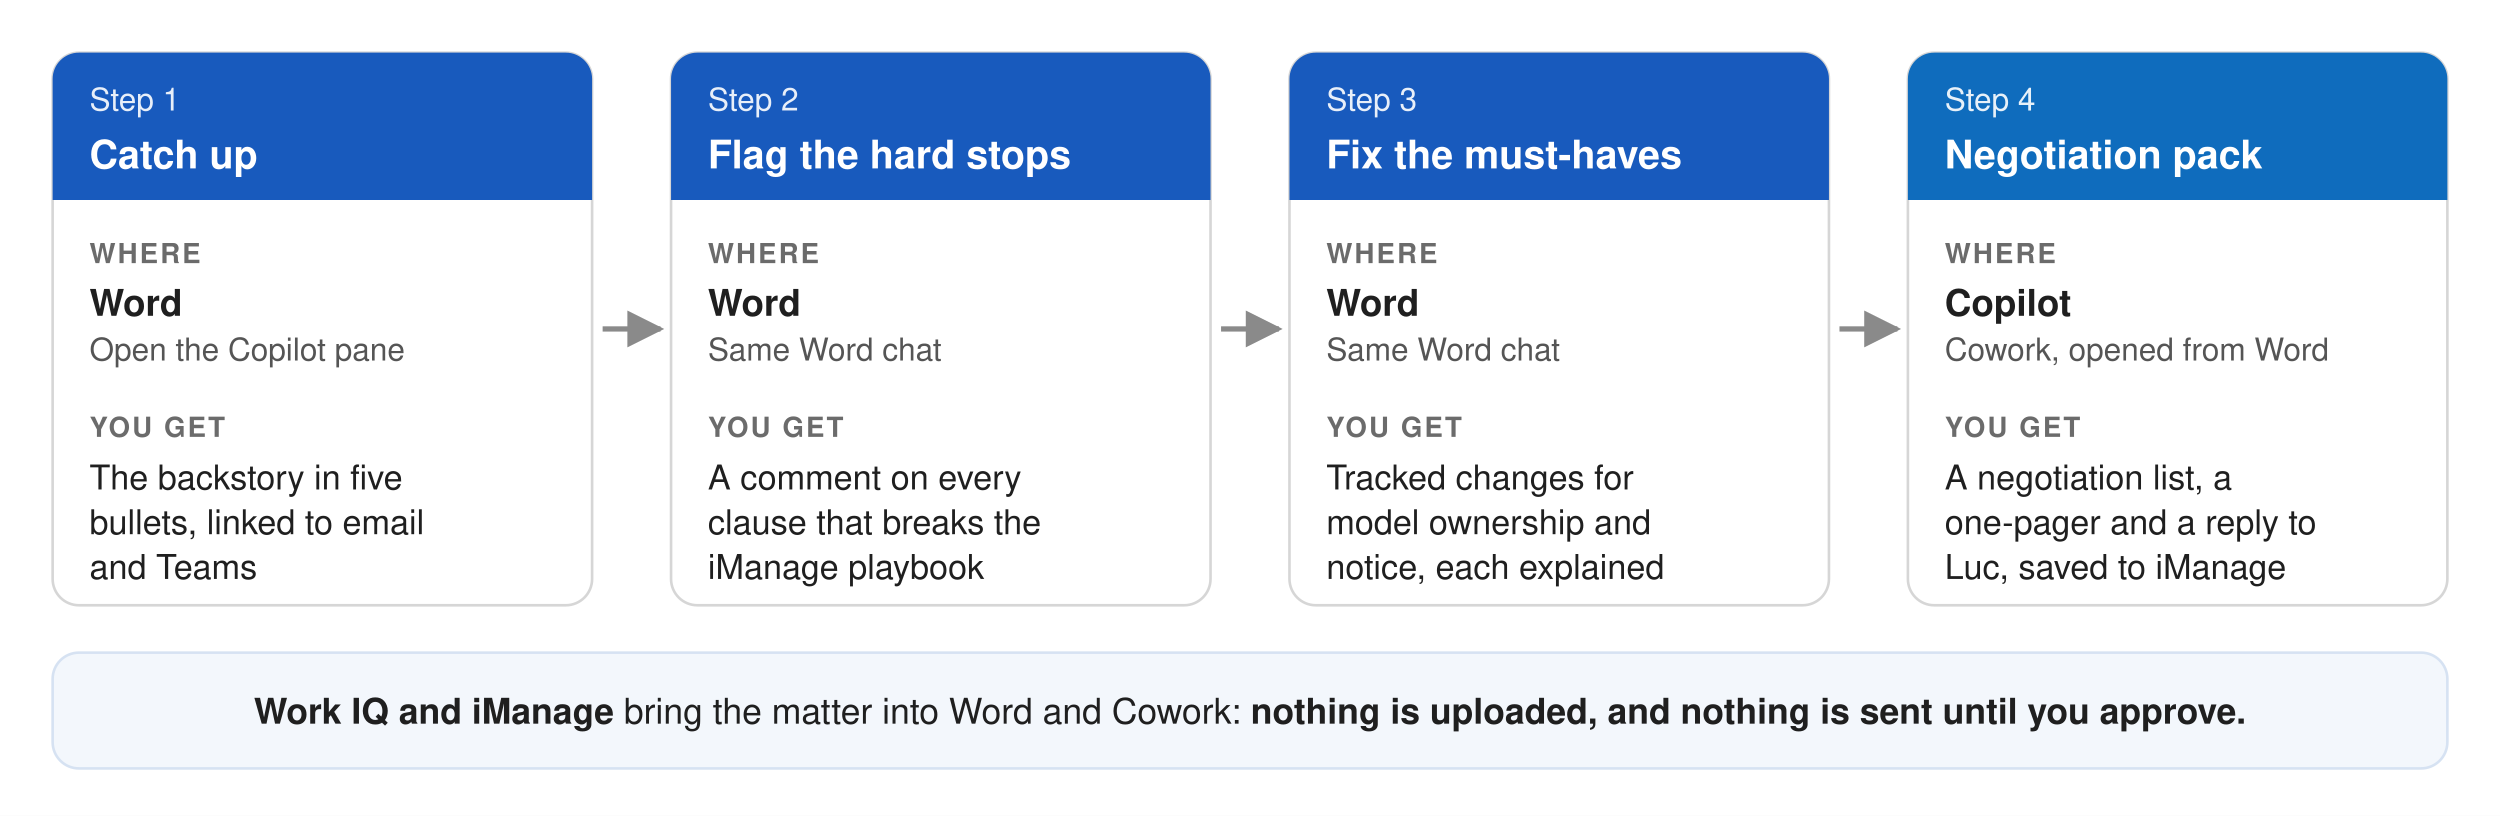
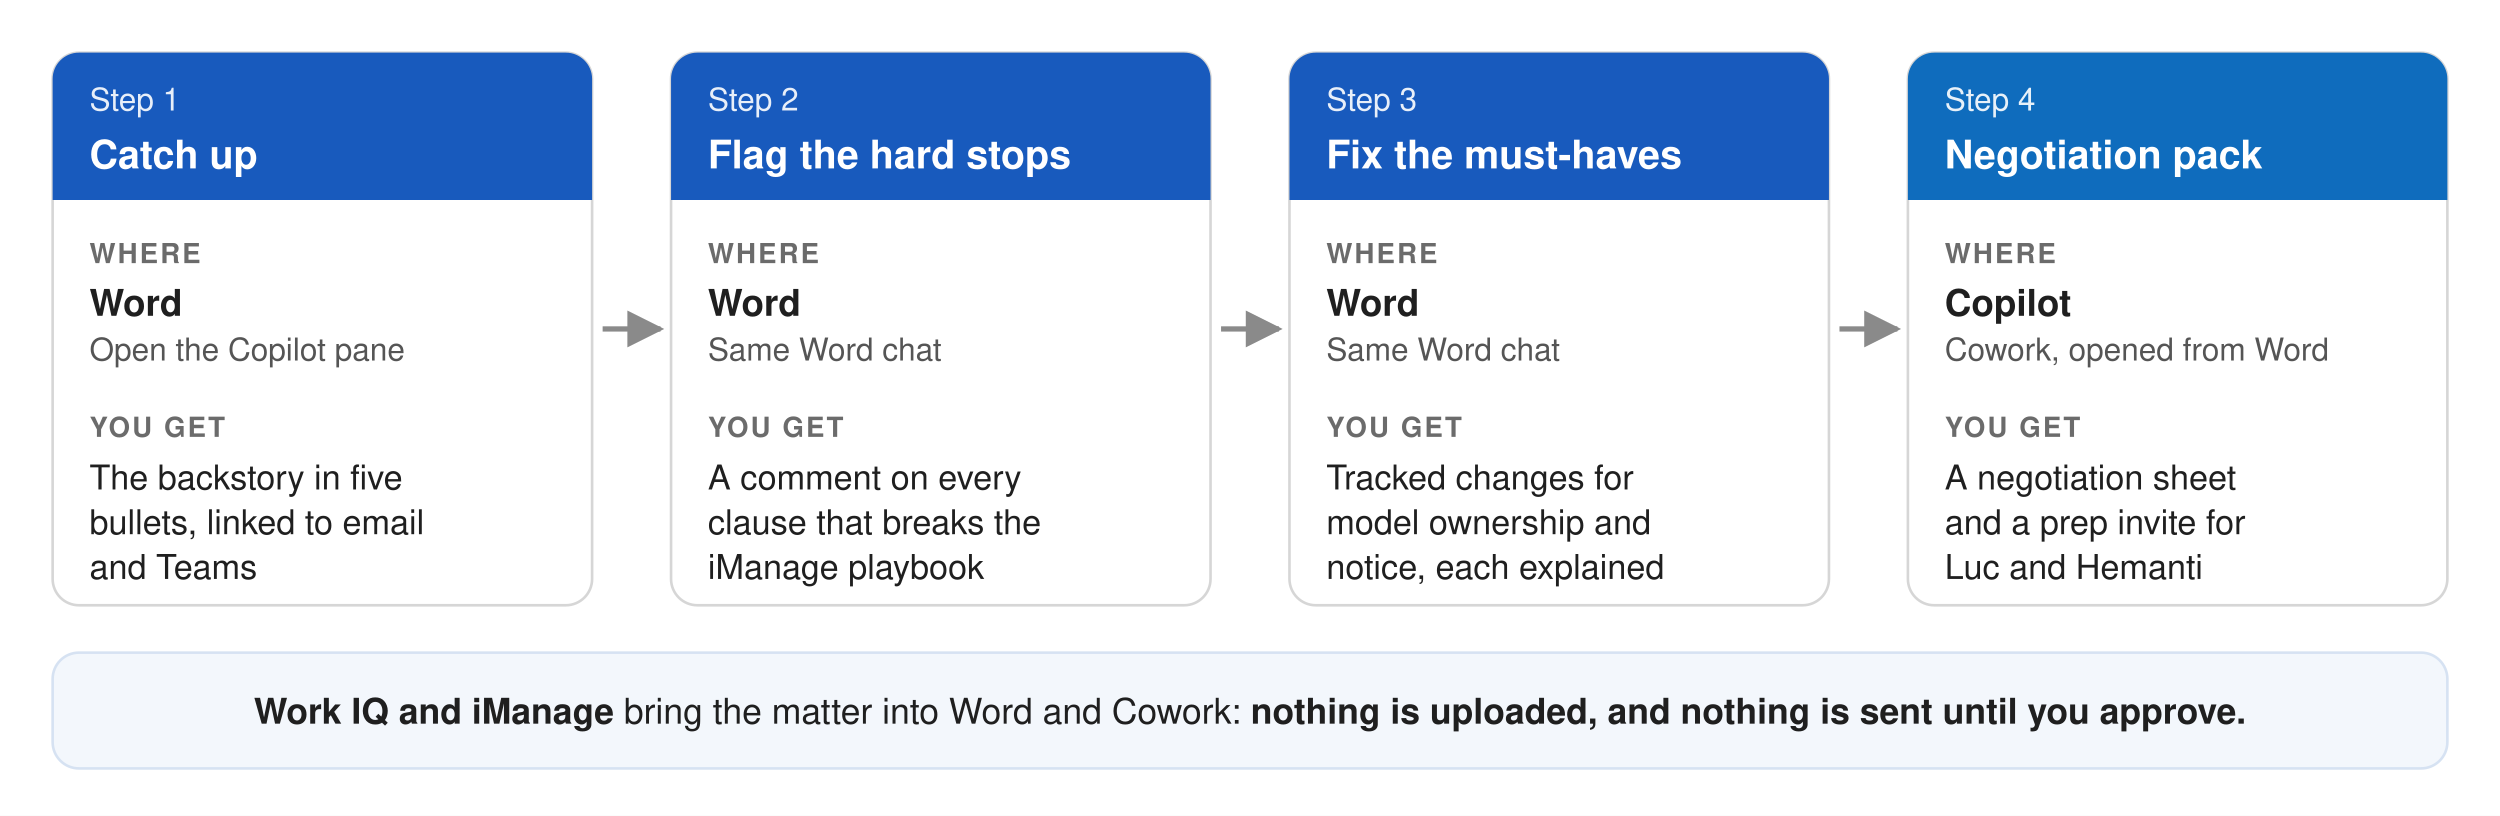
<svg xmlns="http://www.w3.org/2000/svg" viewBox="0 0 950 310" width="950" height="310" font-family="Segoe UI, Helvetica, Arial, sans-serif">
  <defs>
    <marker id="arrow" viewBox="0 0 10 10" refX="9" refY="5" markerWidth="7" markerHeight="7" orient="auto">
      <path d="M0,0 L10,5 L0,10 z" fill="#8A8A8A" />
    </marker>
    <style>
      .label { font-size: 10.5px; font-weight: 700; fill: #6B6B6B; letter-spacing: 0.8px; }
      .where { font-size: 14px; font-weight: 600; fill: #1F1F1F; }
      .hint { font-size: 12px; fill: #555555; }
      .get { font-size: 13px; fill: #1F1F1F; }
      .step { font-size: 12px; fill: #FFFFFF; fill-opacity: 0.9; }
      .title { font-size: 15px; font-weight: 700; fill: #FFFFFF; }
    </style>
  </defs>
  <rect x="0" y="0" width="950" height="310" fill="#FFFFFF" />
  <rect x="20" y="20" width="205" height="210" rx="10" fill="#FFFFFF" stroke="#D6D6D6" />
  <path d="M20,76 V30 a10,10 0 0 1 10,-10 H215 a10,10 0 0 1 10,10 V76 z" fill="#185ABD" />
  <text x="34" y="42" class="step">Step 1</text>
  <text x="34" y="64" class="title">Catch up</text>
  <text x="34" y="100" class="label">WHERE</text>
  <text x="34" y="120" class="where">Word</text>
  <text x="34" y="137" class="hint">Open the Copilot pane</text>
  <text x="34" y="166" class="label">YOU GET</text>
  <text x="34" y="186" class="get">The backstory in five</text>
  <text x="34" y="203" class="get">bullets, linked to email</text>
  <text x="34" y="220" class="get">and Teams</text>
  <line x1="229" y1="125" x2="251" y2="125" stroke="#8A8A8A" stroke-width="2" marker-end="url(#arrow)" />
  <rect x="255" y="20" width="205" height="210" rx="10" fill="#FFFFFF" stroke="#D6D6D6" />
  <path d="M255,76 V30 a10,10 0 0 1 10,-10 H450 a10,10 0 0 1 10,10 V76 z" fill="#185ABD" />
  <text x="269" y="42" class="step">Step 2</text>
  <text x="269" y="64" class="title">Flag the hard stops</text>
  <text x="269" y="100" class="label">WHERE</text>
  <text x="269" y="120" class="where">Word</text>
  <text x="269" y="137" class="hint">Same Word chat</text>
  <text x="269" y="166" class="label">YOU GET</text>
  <text x="269" y="186" class="get">A comment on every</text>
  <text x="269" y="203" class="get">clause that breaks the</text>
  <text x="269" y="220" class="get">iManage playbook</text>
  <line x1="464" y1="125" x2="486" y2="125" stroke="#8A8A8A" stroke-width="2" marker-end="url(#arrow)" />
  <rect x="490" y="20" width="205" height="210" rx="10" fill="#FFFFFF" stroke="#D6D6D6" />
  <path d="M490,76 V30 a10,10 0 0 1 10,-10 H685 a10,10 0 0 1 10,10 V76 z" fill="#185ABD" />
  <text x="504" y="42" class="step">Step 3</text>
  <text x="504" y="64" class="title">Fix the must-haves</text>
  <text x="504" y="100" class="label">WHERE</text>
  <text x="504" y="120" class="where">Word</text>
  <text x="504" y="137" class="hint">Same Word chat</text>
  <text x="504" y="166" class="label">YOU GET</text>
  <text x="504" y="186" class="get">Tracked changes for</text>
  <text x="504" y="203" class="get">model ownership and</text>
  <text x="504" y="220" class="get">notice, each explained</text>
  <line x1="699" y1="125" x2="721" y2="125" stroke="#8A8A8A" stroke-width="2" marker-end="url(#arrow)" />
  <rect x="725" y="20" width="205" height="210" rx="10" fill="#FFFFFF" stroke="#D6D6D6" />
  <path d="M725,76 V30 a10,10 0 0 1 10,-10 H920 a10,10 0 0 1 10,10 V76 z" fill="#0F6CBD" />
  <text x="739" y="42" class="step">Step 4</text>
  <text x="739" y="64" class="title">Negotiation pack</text>
  <text x="739" y="100" class="label">WHERE</text>
  <text x="739" y="120" class="where">Copilot</text>
  <text x="739" y="137" class="hint">Cowork, opened from Word</text>
  <text x="739" y="166" class="label">YOU GET</text>
-   <text x="739" y="186" class="get">A negotiation list, a</text>
-   <text x="739" y="203" class="get">one-pager and a reply to</text>
-   <text x="739" y="220" class="get">Luc, saved to iManage</text>
+   <text x="739" y="186" class="get">A negotiation sheet</text>
+   <text x="739" y="203" class="get">and a prep invite for</text>
+   <text x="739" y="220" class="get">Luc and Hemanti</text>
  <rect x="20" y="248" width="910" height="44" rx="10" fill="#F3F7FC" stroke="#D6E2F2" />
  <text x="475" y="275" text-anchor="middle" font-size="13.5" fill="#1F1F1F">
    <tspan font-weight="700">Work IQ and iManage</tspan> bring the matter into Word and Cowork: <tspan font-weight="700">nothing is uploaded, and nothing is sent until you approve.</tspan>
  </text>
</svg>
